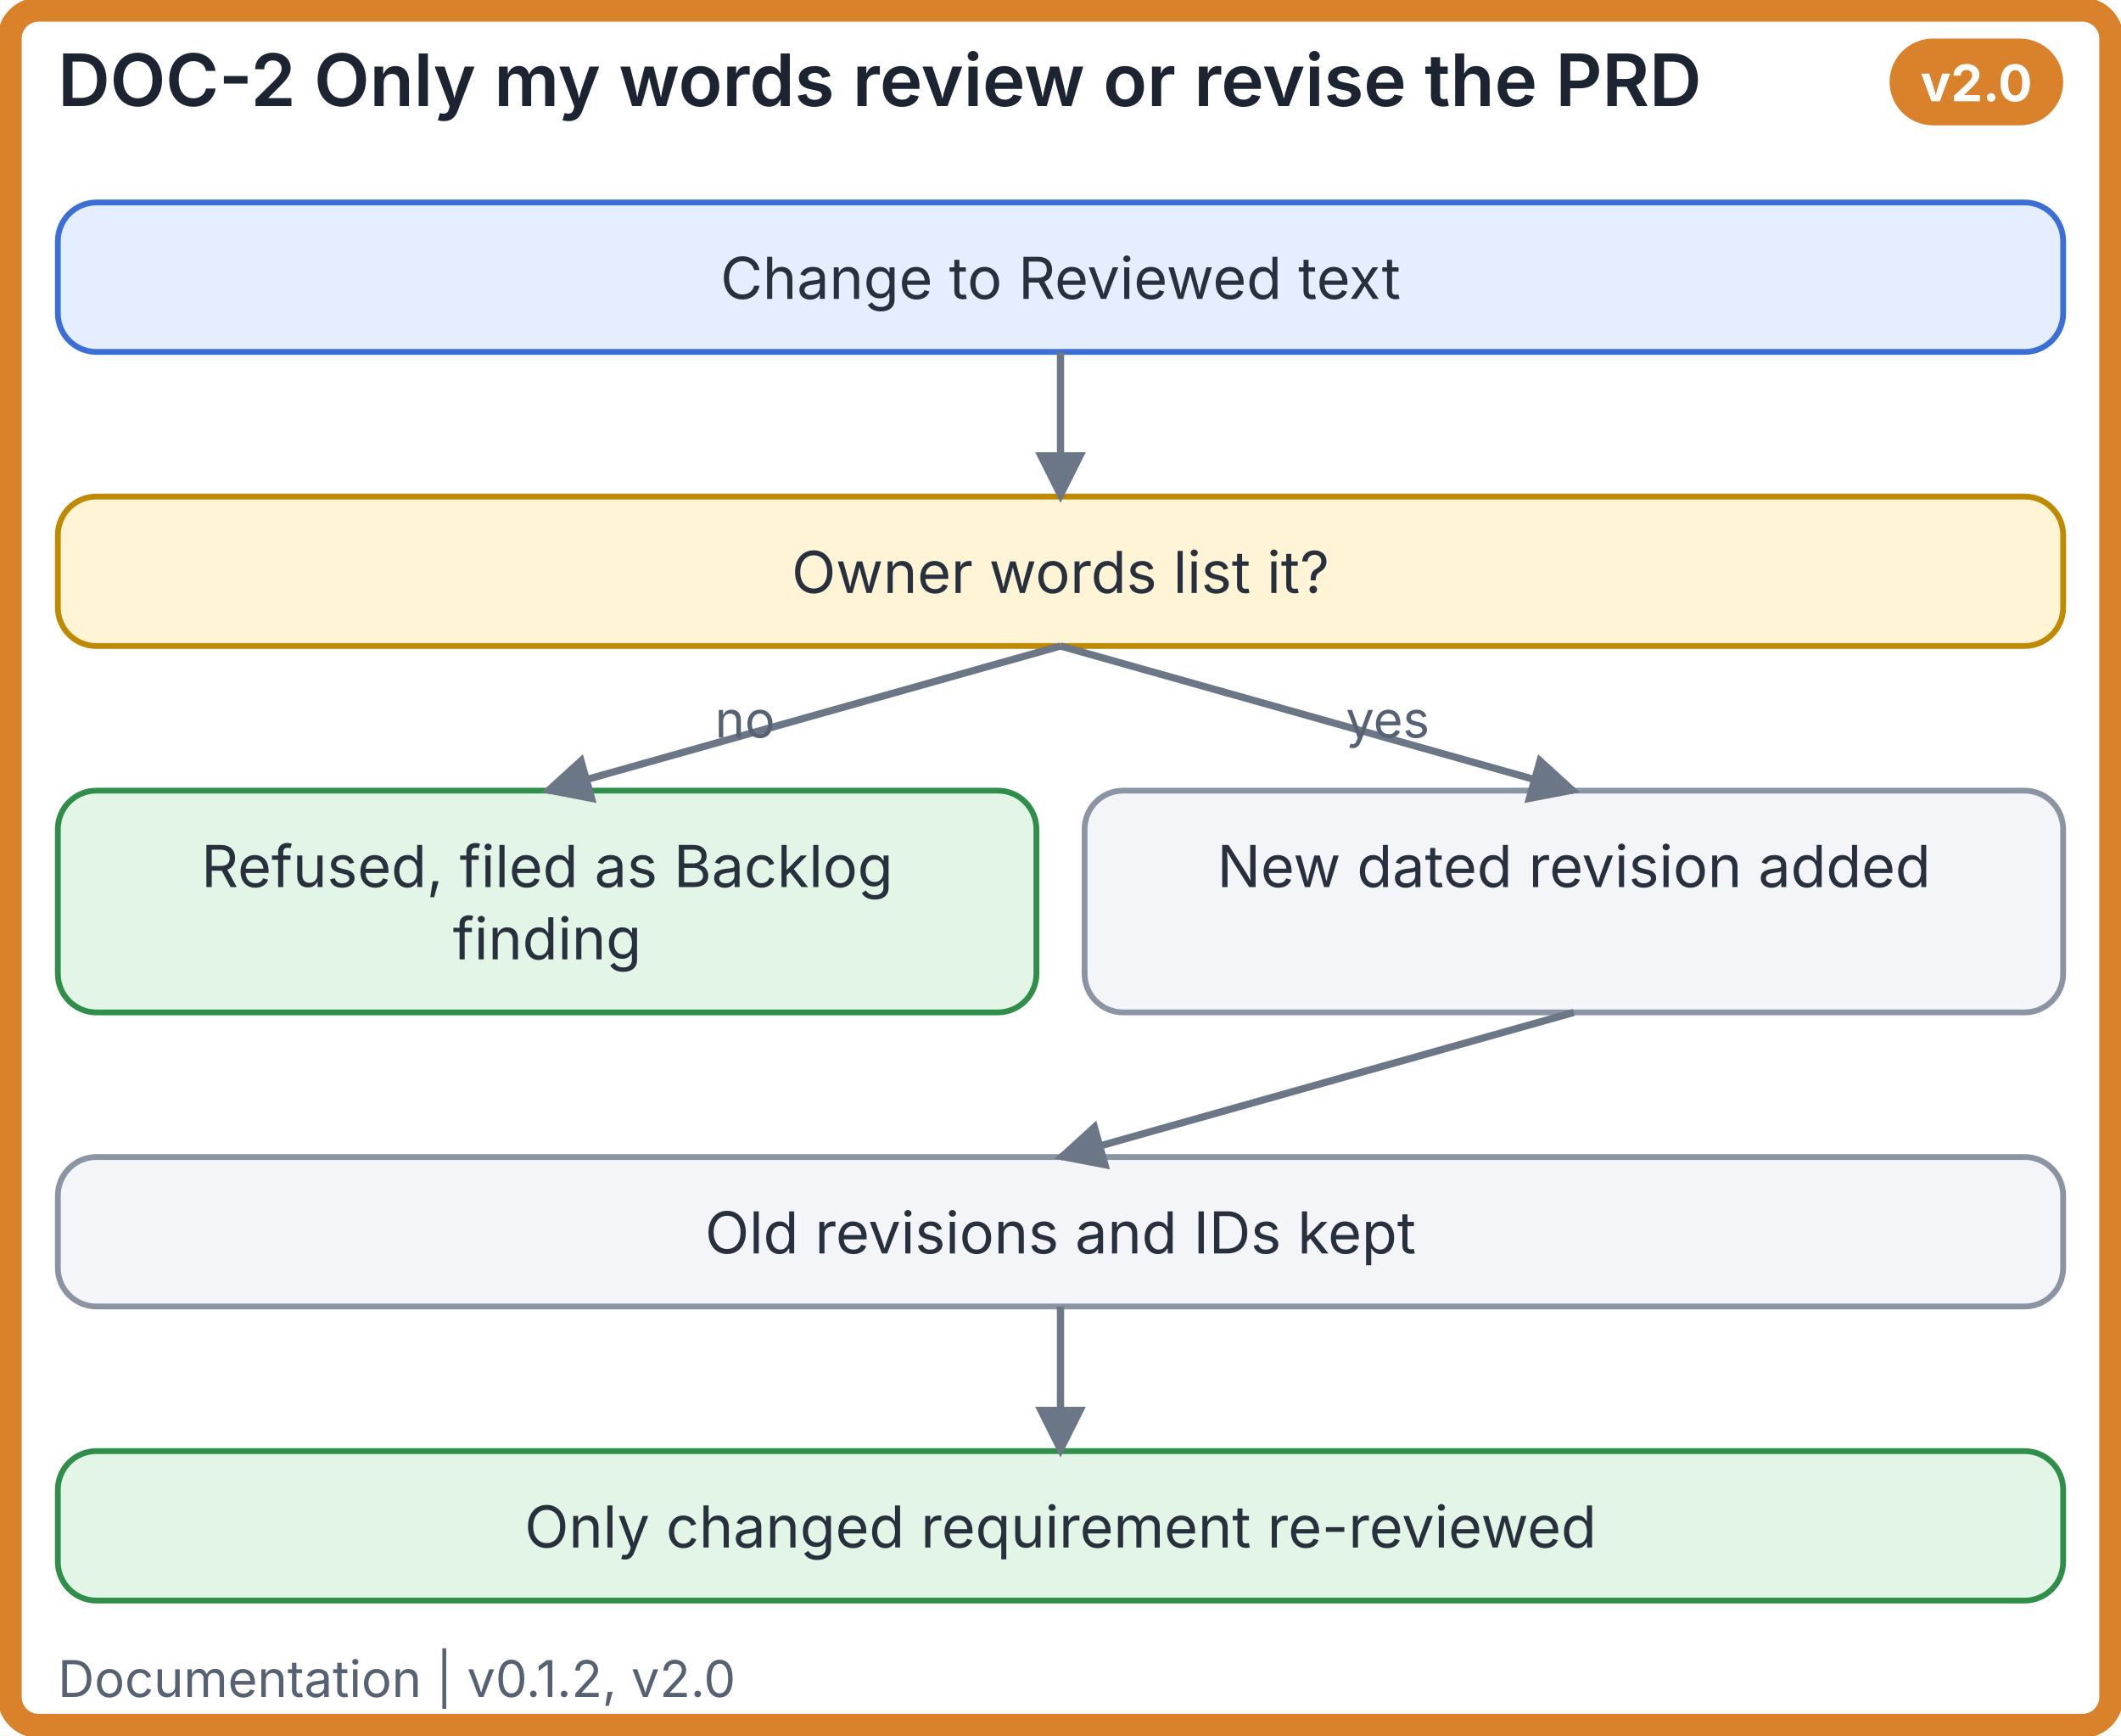
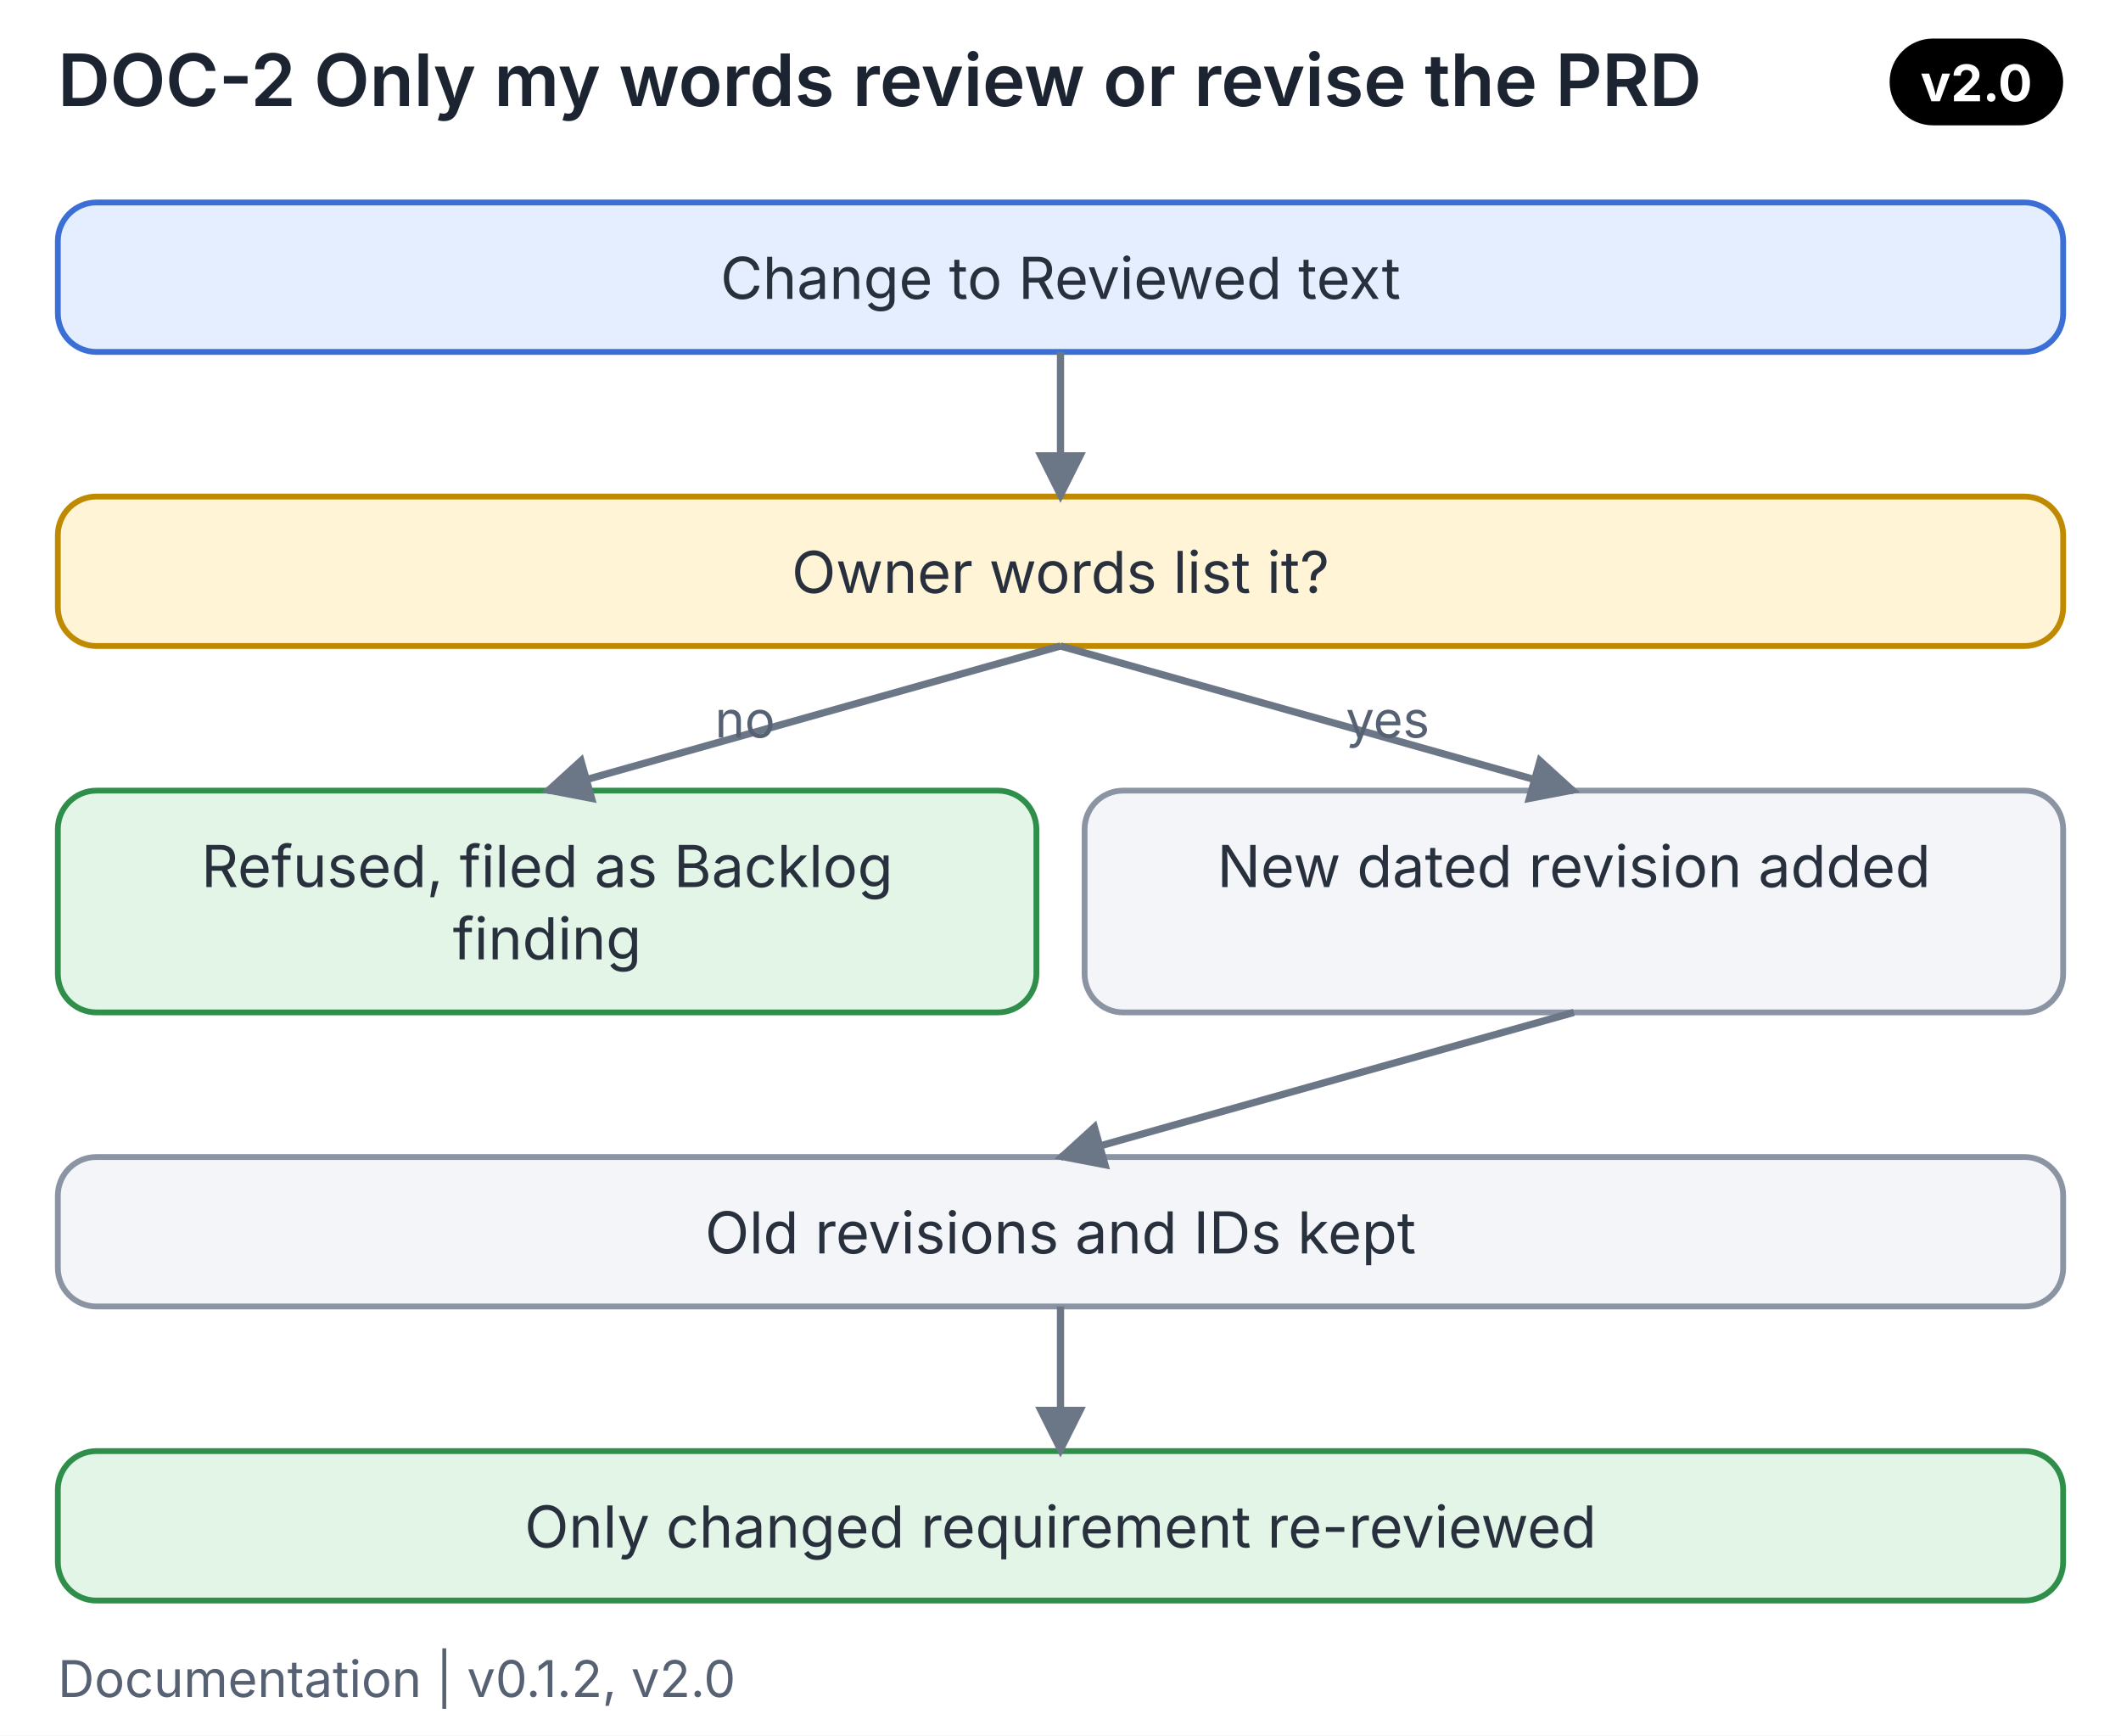
<svg xmlns="http://www.w3.org/2000/svg" viewBox="0 0 440 360" width="440" role="img" aria-label="Flow of DOC-2 Only my words review or revise the PRD">
  <style>
.f-t{font:600 15px system-ui,-apple-system,Segoe UI,sans-serif;fill:#1b2430}
.f-h{font:600 11px system-ui,-apple-system,Segoe UI,sans-serif;fill:#566173;letter-spacing:.05em}
.f-s{font:400 12px system-ui,-apple-system,Segoe UI,sans-serif;fill:#27303c}
.f-x{font:400 10.5px system-ui,-apple-system,Segoe UI,sans-serif;fill:#566173}
.f-you{fill:#e4eeff;stroke:#3b6fd6}
.f-step{fill:#f3f5f8;stroke:#8a94a3}
.f-gate{fill:#fff4d6;stroke:#c08a00}
.f-ok{fill:#e2f5e6;stroke:#2f8f4a}
.f-find{fill:#fde9e7;stroke:#c5483f}
.f-bg{fill:#ffffff}
.f-a{stroke:#6b7686;stroke-width:1.5;fill:none}
.f-ah{fill:#6b7686}
@media (prefers-color-scheme: dark){
.f-t{fill:#eef2f6}.f-h,.f-x{fill:#a3afbf}.f-s{fill:#e1e7ee}
.f-step{fill:#222b36;stroke:#5c6b7d}.f-you{fill:#162a4f;stroke:#6d9bf0}
.f-gate{fill:#3a2e0d;stroke:#d9a521}.f-find{fill:#3d1c1a;stroke:#e0736a}
.f-ok{fill:#153420;stroke:#4fb56c}.f-bg{fill:#12171d}.f-a{stroke:#9aa7b8}.f-ah{fill:#9aa7b8}
}

- .k-shipped{stroke:#8a94a3;stroke-width:1.5}.k-v20{stroke:#d9822b;stroke-width:5}.k-v21{stroke:#8a5cd6;stroke-width:5;stroke-dasharray:10 6}
- .p-shipped{fill:#2f8f4a}.p-v20{fill:#d9822b}.p-v21{fill:#8a5cd6}
+ .k-shipped{stroke:#8a94a3;stroke-width:1.5}.k-v20{stroke:#d9822b;stroke-width:5}.k-planned{stroke:#8a5cd6;stroke-width:5;stroke-dasharray:10 6}
+ .p-shipped{fill:#2f8f4a}.p-v20{fill:#d9822b}.p-planned{fill:#8a5cd6}
.f-pill{font:700 10.5px system-ui,-apple-system,Segoe UI,sans-serif;fill:#ffffff}
- @media (prefers-color-scheme: dark){.k-shipped{stroke:#5c6b7d}.k-v20{stroke:#f0a050}.k-v21{stroke:#b08cf0}.p-shipped{fill:#3d9c58}.p-v20{fill:#c46f1c}.p-v21{fill:#7a4cc6}}
+ @media (prefers-color-scheme: dark){.k-shipped{stroke:#5c6b7d}.k-v20{stroke:#f0a050}.k-planned{stroke:#b08cf0}.p-shipped{fill:#3d9c58}.p-v20{fill:#c46f1c}.p-planned{fill:#7a4cc6}}
</style>
  <defs>
    <marker id="ah" viewBox="0 0 8 8" refX="7" refY="4" markerWidth="7" markerHeight="7" orient="auto-start-reverse">
      <path d="M0 0 L8 4 L0 8 z" class="f-ah" />
    </marker>
  </defs>
  <rect width="440" height="360" class="f-bg" />
  <text x="12" y="22" class="f-t">DOC-2 Only my words review or revise the PRD</text>
  <rect x="12.0" y="42" width="416.0" height="31" rx="8" class="f-you" stroke-width="1.2" />
  <text x="220.0" y="62" text-anchor="middle" class="f-s">Change to Reviewed text</text>
  <rect x="12.0" y="103" width="416.0" height="31" rx="8" class="f-gate" stroke-width="1.2" />
  <text x="220.0" y="123" text-anchor="middle" class="f-s">Owner words list it?</text>
  <rect x="12.0" y="164" width="203.0" height="46" rx="8" class="f-ok" stroke-width="1.2" />
  <text x="113.5" y="184" text-anchor="middle" class="f-s">Refused, filed as Backlog</text>
  <text x="113.5" y="199" text-anchor="middle" class="f-s">finding</text>
  <rect x="225.0" y="164" width="203.0" height="46" rx="8" class="f-step" stroke-width="1.2" />
  <text x="326.5" y="184" text-anchor="middle" class="f-s">New dated revision added</text>
  <rect x="12.0" y="240" width="416.0" height="31" rx="8" class="f-step" stroke-width="1.2" />
  <text x="220.0" y="260" text-anchor="middle" class="f-s">Old revisions and IDs kept</text>
  <rect x="12.0" y="301" width="416.0" height="31" rx="8" class="f-ok" stroke-width="1.2" />
  <text x="220.0" y="321" text-anchor="middle" class="f-s">Only changed requirement re-reviewed</text>
  <path d="M220.0 73.0 L220.0 103.0" class="f-a" marker-end="url(#ah)" />
  <path d="M220.0 134.0 L113.5 164.0" class="f-a" marker-end="url(#ah)" />
  <text x="160.8" y="153.0" text-anchor="end" class="f-x">no</text>
  <path d="M220.0 134.0 L326.5 164.0" class="f-a" marker-end="url(#ah)" />
  <text x="279.2" y="153.0" text-anchor="start" class="f-x">yes</text>
  <path d="M326.5 210.0 L220.0 240.0" class="f-a" marker-end="url(#ah)" />
  <path d="M220.0 271.0 L220.0 301.0" class="f-a" marker-end="url(#ah)" />
  <text x="12" y="352" class="f-x">Documentation | v0.1.2, v2.0</text>
-   <rect x="2" y="2" width="436" height="356" rx="6" fill="none" class="k-v20" />
-   <rect x="392" y="8" width="36" height="18" rx="9" class="p-v20" />
+   <rect x="2" y="2" width="436" height="356" rx="6" fill="none" class="k-v2.0" />
+   <rect x="392" y="8" width="36" height="18" rx="9" class="p-v2.0" />
  <text x="410" y="21" text-anchor="middle" class="f-pill">v2.0</text>
</svg>
